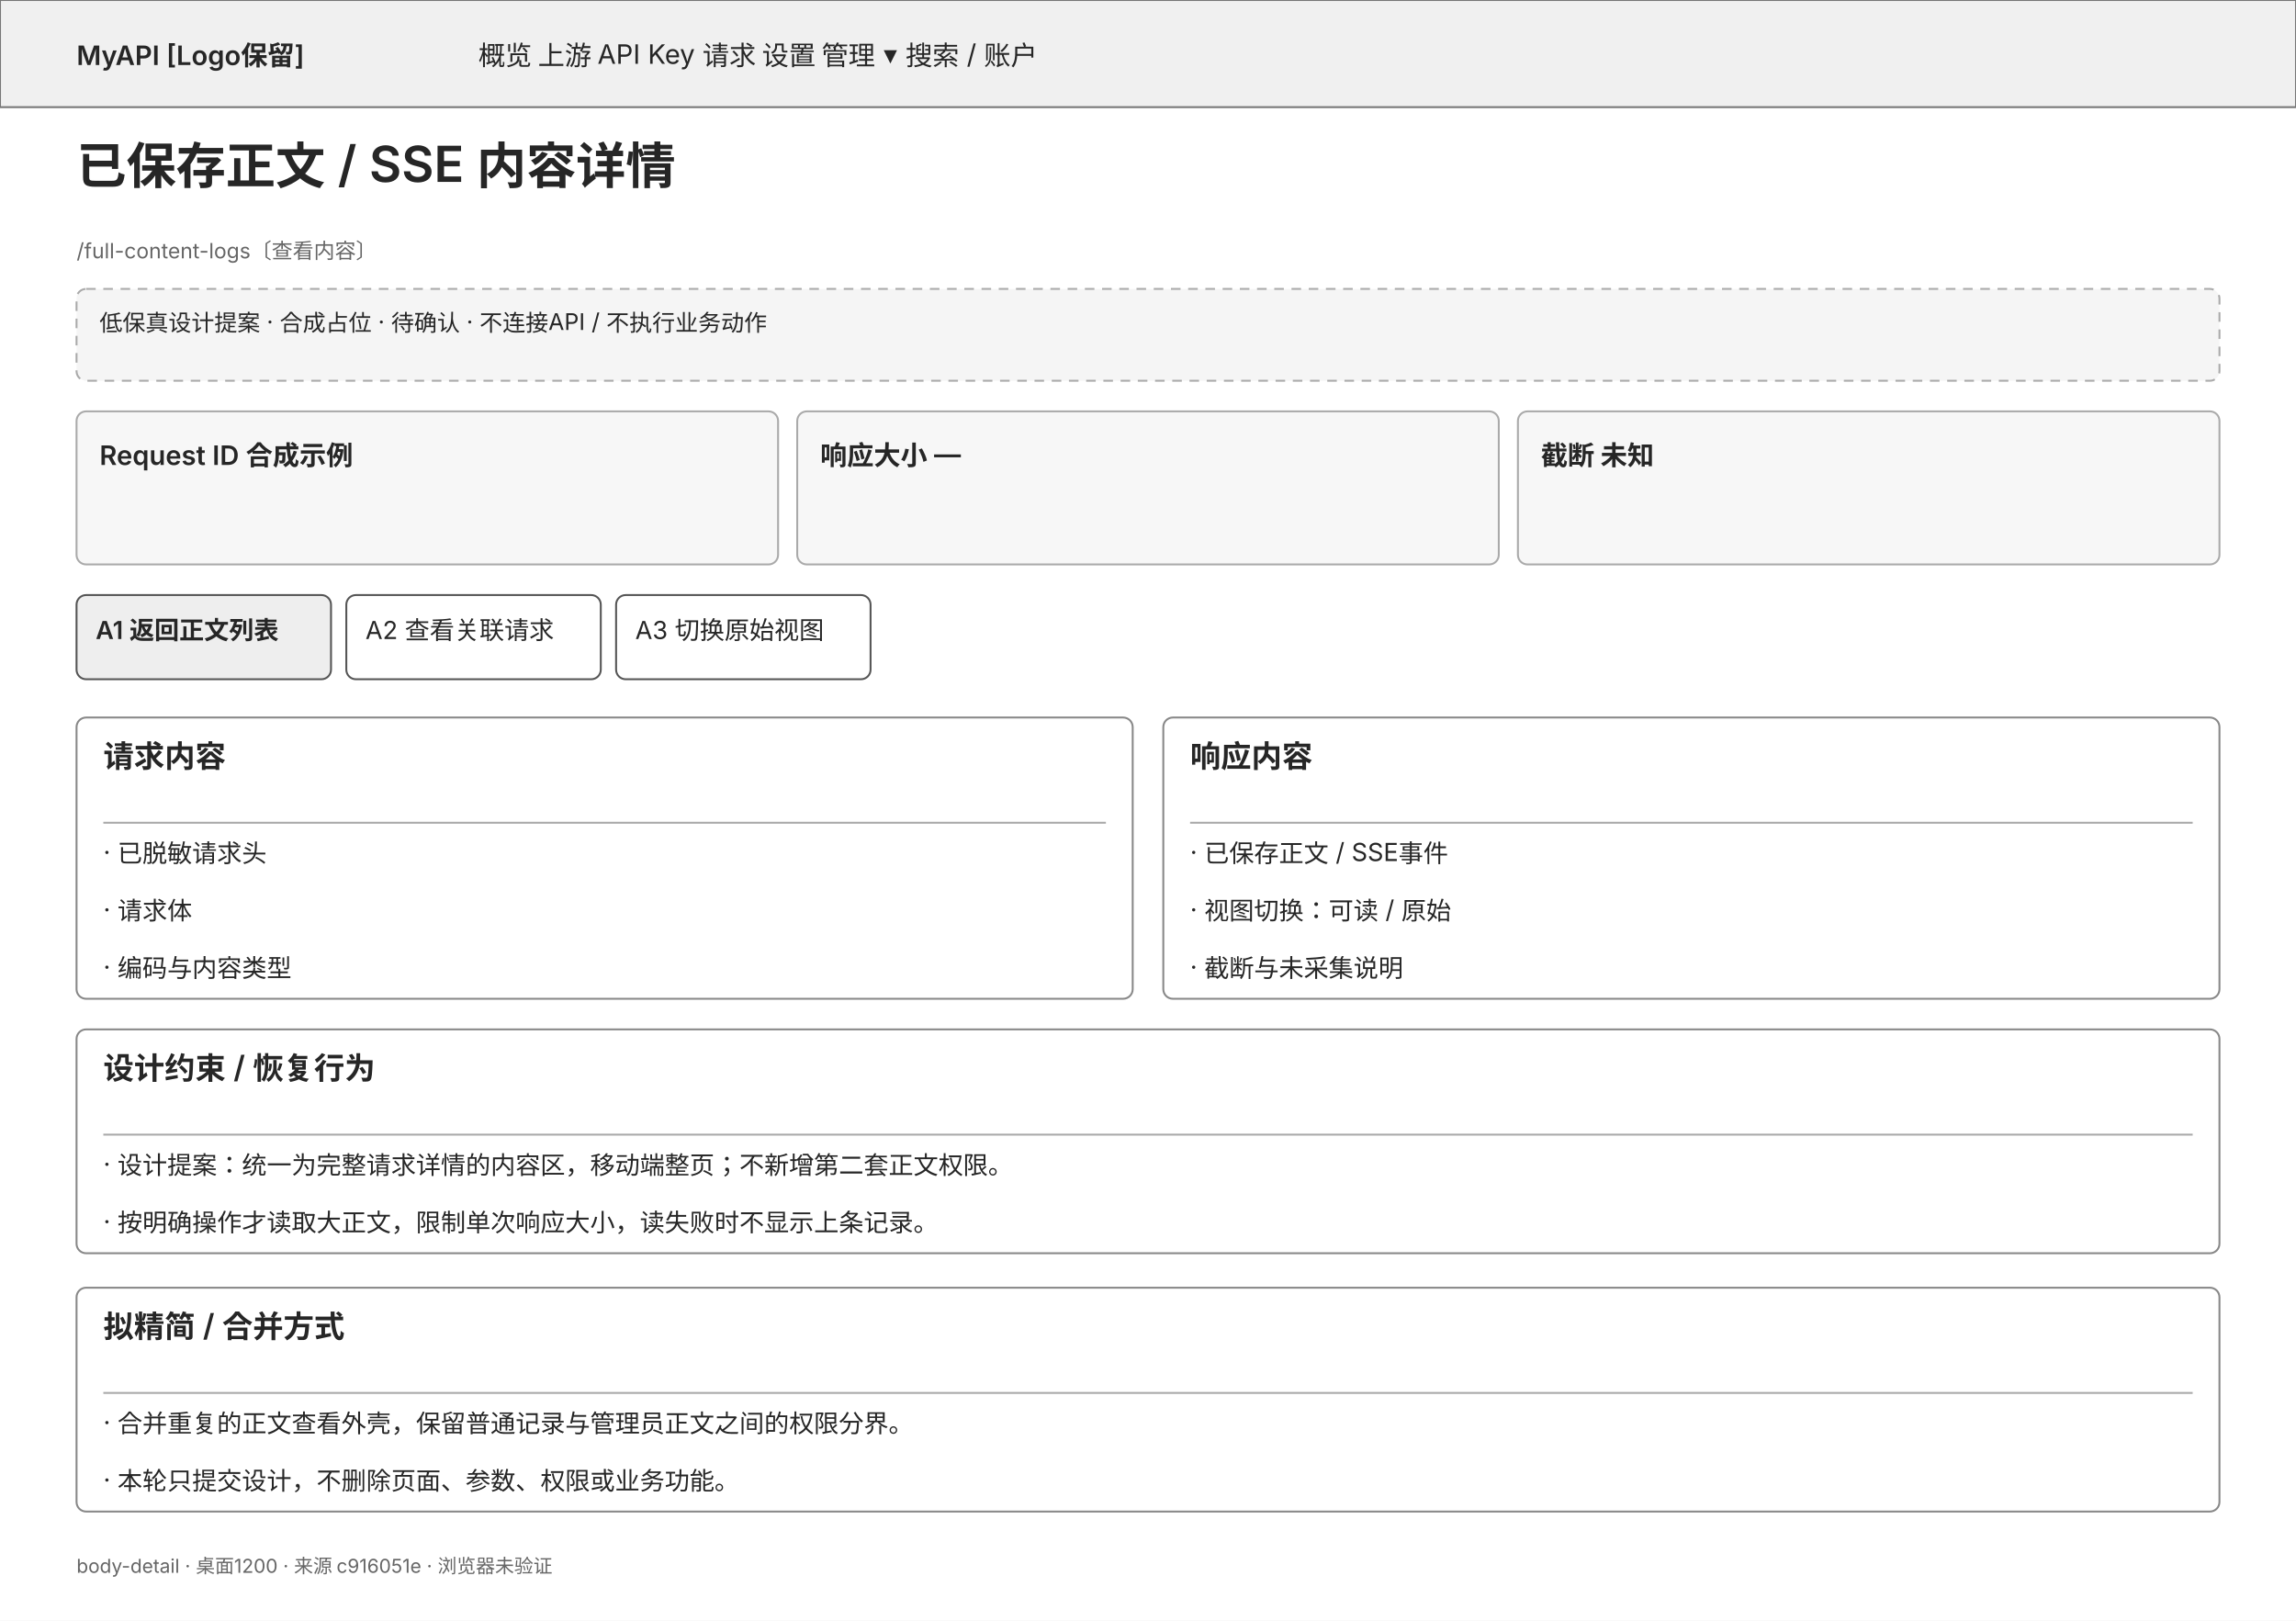
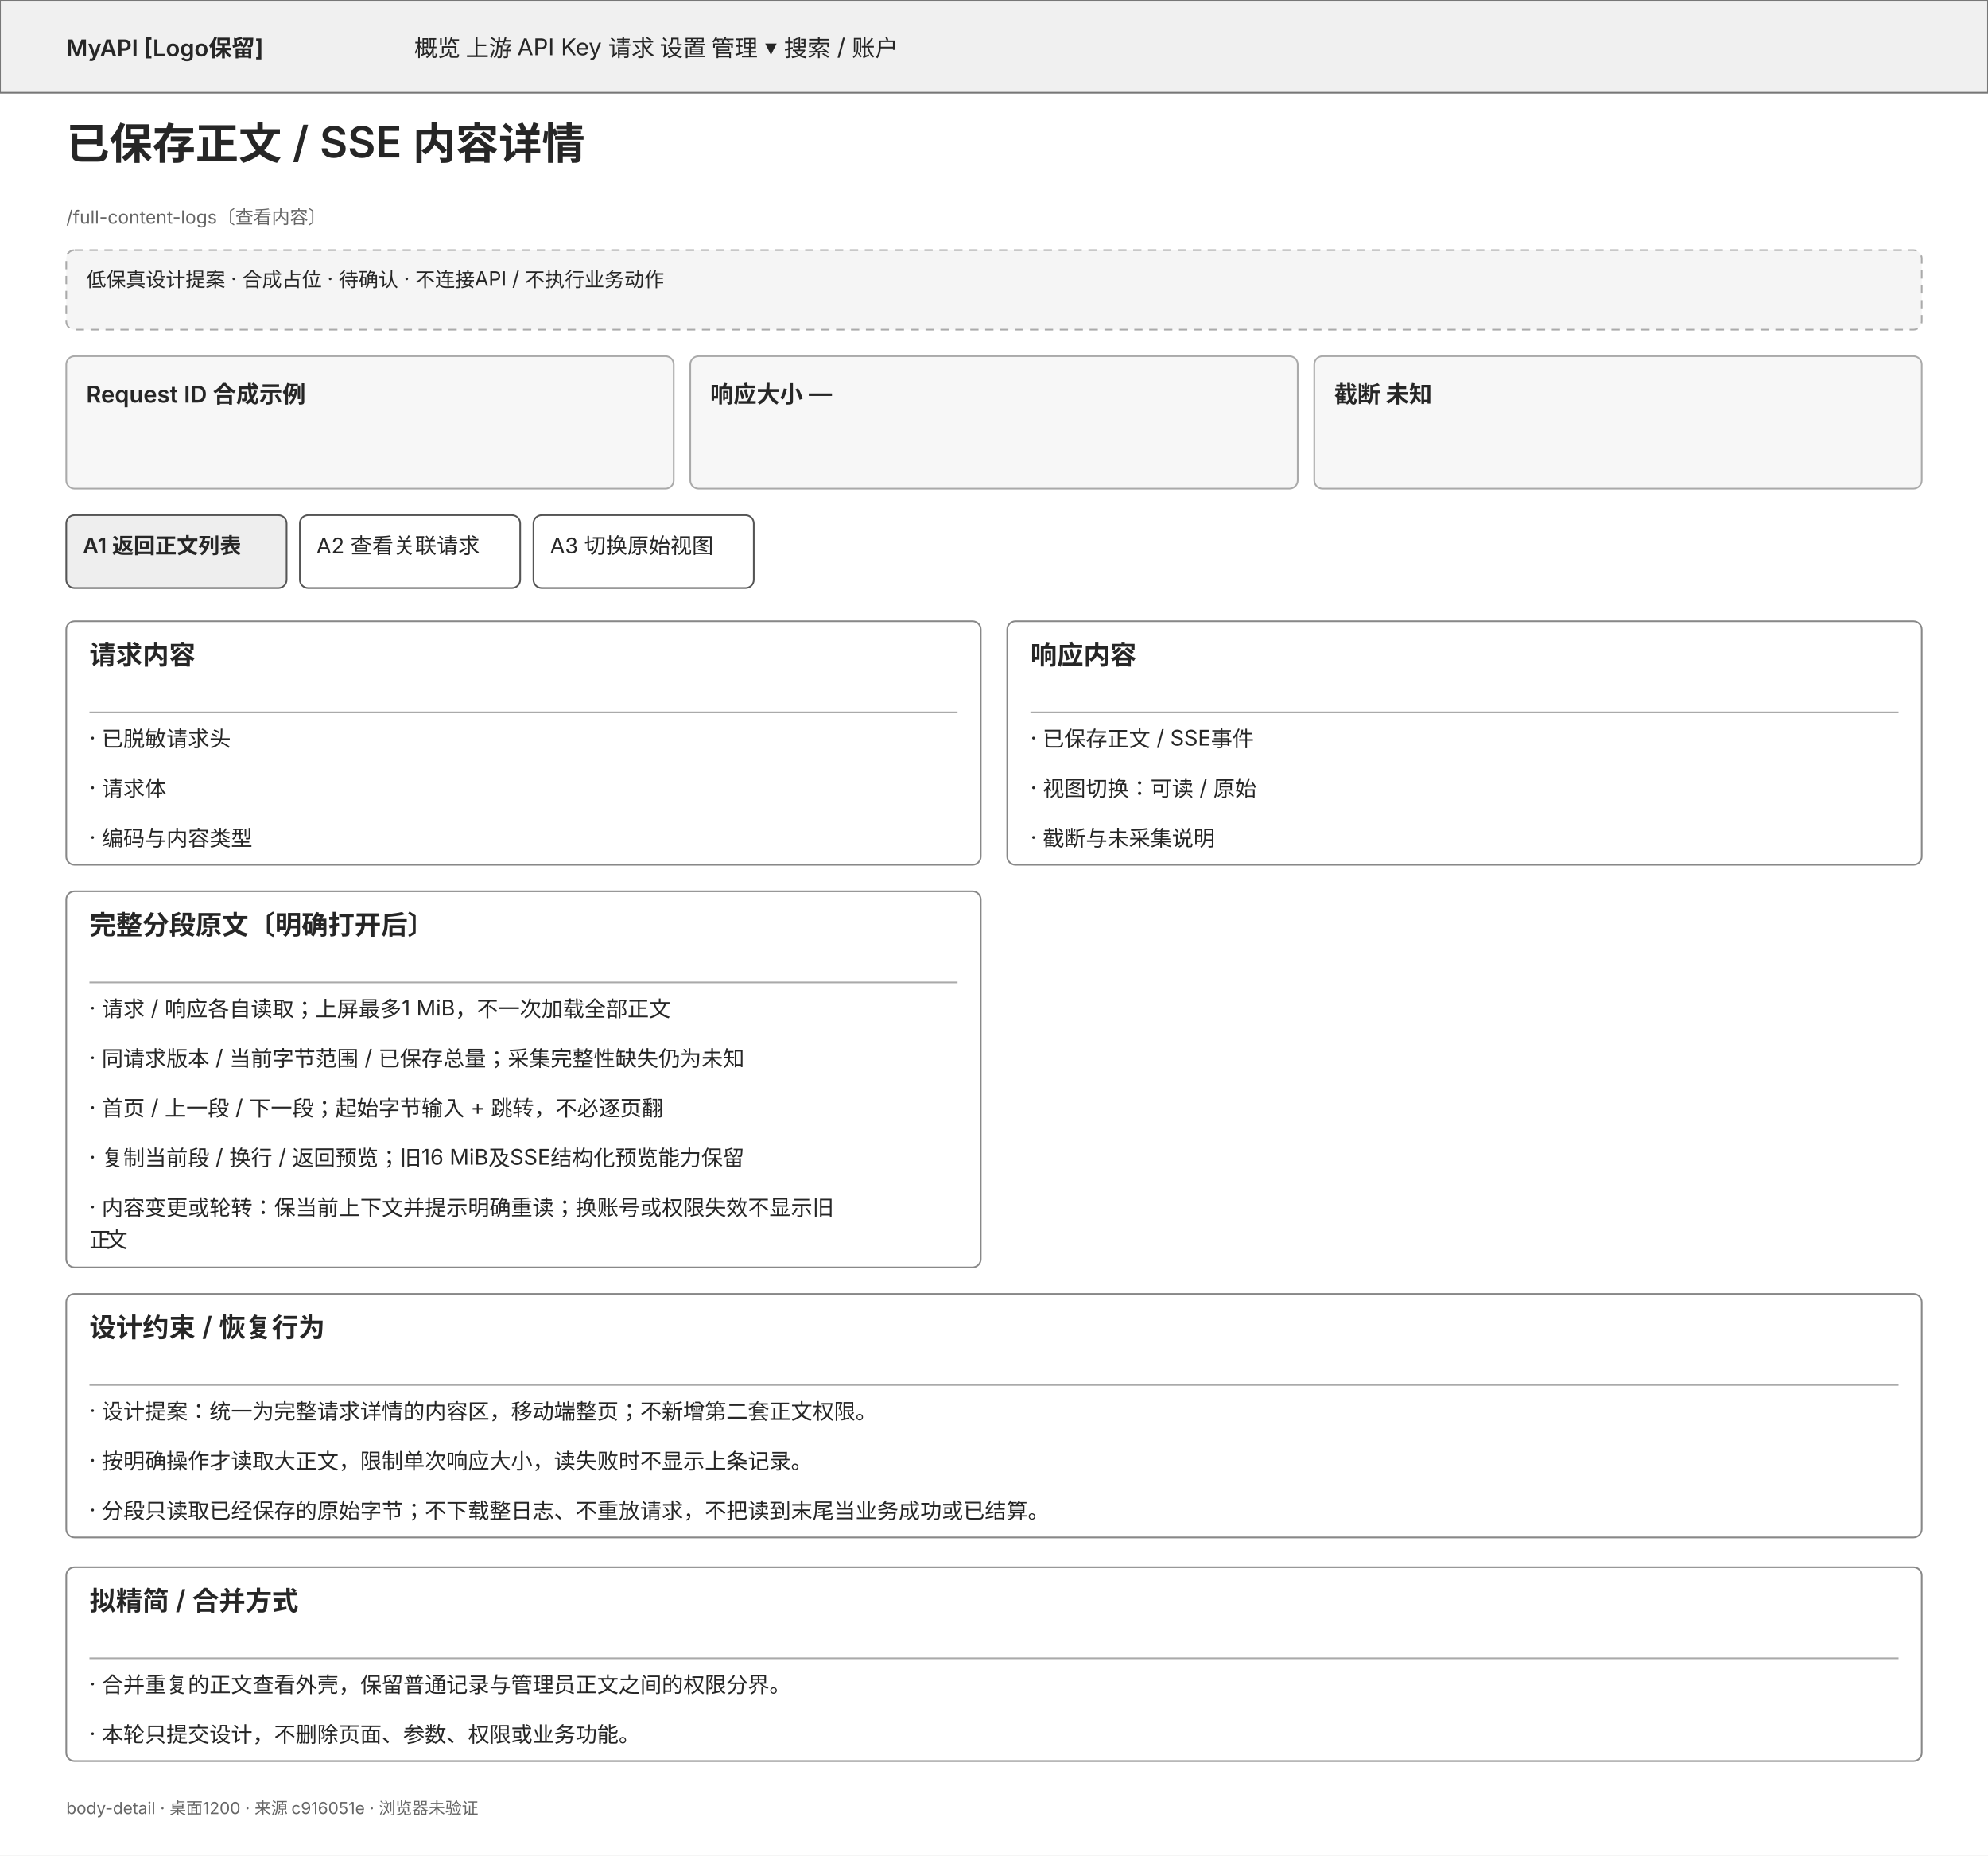
- <svg xmlns="http://www.w3.org/2000/svg" width="1200" height="847" viewBox="0 0 1200 847" role="img" aria-labelledby="title desc">
+ <svg xmlns="http://www.w3.org/2000/svg" width="1200" height="1120" viewBox="0 0 1200 1120" role="img" aria-labelledby="title desc">
  <rect width="100%" height="100%" fill="#ffffff" />
  <g font-family="system-ui, -apple-system, BlinkMacSystemFont, sans-serif">
    <rect x="0" y="0" width="1200" height="56" rx="0" fill="#f0f0f0" stroke="#777777" />
    <text x="40" y="34" font-size="14" font-weight="600" fill="#262626">MyAPI  [Logo保留]</text>
    <text x="250" y="34" font-size="14" font-weight="normal" fill="#262626">概览    上游    API Key    请求    设置    管理 ▾       搜索 / 账户</text>
    <text x="40" y="96" font-size="26" font-weight="600" fill="#262626">已保存正文 / SSE 内容详情</text>
    <text x="40" y="135" font-size="11" font-weight="normal" fill="#666666">/full-content-logs〔查看内容〕</text>
    <rect x="40" y="151" width="1120" height="48" rx="5" fill="#f5f5f5" stroke="#aaaaaa" stroke-dasharray="5 4" />
    <text x="52" y="173" font-size="12" font-weight="normal" fill="#262626">低保真设计提案 · 合成占位 · 待确认 · 不连接API / 不执行业务动作</text>
    <rect x="40.0" y="215" width="366.667" height="80" rx="5" fill="#f7f7f7" stroke="#aaaaaa" />
    <text x="52.0" y="243" font-size="14" font-weight="600" fill="#262626">Request ID 合成示例</text>
    <rect x="416.667" y="215" width="366.667" height="80" rx="5" fill="#f7f7f7" stroke="#aaaaaa" />
    <text x="428.667" y="243" font-size="14" font-weight="600" fill="#262626">响应大小 —</text>
    <rect x="793.333" y="215" width="366.667" height="80" rx="5" fill="#f7f7f7" stroke="#aaaaaa" />
    <text x="805.333" y="243" font-size="14" font-weight="600" fill="#262626">截断 未知</text>
    <rect x="40" y="311" width="133" height="44" rx="5" fill="#eeeeee" stroke="#555555" />
    <text x="50" y="334" font-size="13" font-weight="600" fill="#262626">A1 返回正文列表</text>
    <rect x="181" y="311" width="133" height="44" rx="5" fill="#ffffff" stroke="#555555" />
    <text x="191" y="334" font-size="13" font-weight="normal" fill="#262626">A2 查看关联请求</text>
    <rect x="322" y="311" width="133" height="44" rx="5" fill="#ffffff" stroke="#555555" />
    <text x="332" y="334" font-size="13" font-weight="normal" fill="#262626">A3 切换原始视图</text>
    <rect x="40.0" y="375" width="552.0" height="147" rx="5" fill="#ffffff" stroke="#888888" />
    <text x="54.0" y="401" font-size="16" font-weight="600" fill="#262626">请求内容</text>
    <line x1="54.0" y1="430" x2="578.0" y2="430" stroke="#aaaaaa" />
    <text x="54.0" y="450" font-size="13" font-weight="normal" fill="#262626">· 已脱敏请求头</text>
    <text x="54.0" y="480" font-size="13" font-weight="normal" fill="#262626">· 请求体</text>
    <text x="54.0" y="510" font-size="13" font-weight="normal" fill="#262626">· 编码与内容类型</text>
    <rect x="608.0" y="375" width="552.0" height="147" rx="5" fill="#ffffff" stroke="#888888" />
    <text x="622.0" y="401" font-size="16" font-weight="600" fill="#262626">响应内容</text>
    <line x1="622.0" y1="430" x2="1146.0" y2="430" stroke="#aaaaaa" />
    <text x="622.0" y="450" font-size="13" font-weight="normal" fill="#262626">· 已保存正文 / SSE事件</text>
    <text x="622.0" y="480" font-size="13" font-weight="normal" fill="#262626">· 视图切换：可读 / 原始</text>
    <text x="622.0" y="510" font-size="13" font-weight="normal" fill="#262626">· 截断与未采集说明</text>
-     <rect x="40" y="538" width="1120" height="117" rx="5" fill="#ffffff" stroke="#888888" />
-     <text x="54" y="564" font-size="16" font-weight="600" fill="#262626">设计约束 / 恢复行为</text>
-     <line x1="54" y1="593" x2="1146" y2="593" stroke="#aaaaaa" />
-     <text x="54" y="613" font-size="13" font-weight="normal" fill="#262626">· 设计提案：统一为完整请求详情的内容区，移动端整页；不新增第二套正文权限。</text>
-     <text x="54" y="643" font-size="13" font-weight="normal" fill="#262626">· 按明确操作才读取大正文，限制单次响应大小，读失败时不显示上条记录。</text>
-     <rect x="40" y="673" width="1120" height="117" rx="5" fill="#ffffff" stroke="#888888" />
-     <text x="54" y="699" font-size="16" font-weight="600" fill="#262626">拟精简 / 合并方式</text>
-     <line x1="54" y1="728" x2="1146" y2="728" stroke="#aaaaaa" />
-     <text x="54" y="748" font-size="13" font-weight="normal" fill="#262626">· 合并重复的正文查看外壳，保留普通记录与管理员正文之间的权限分界。</text>
-     <text x="54" y="778" font-size="13" font-weight="normal" fill="#262626">· 本轮只提交设计，不删除页面、参数、权限或业务功能。</text>
-     <text x="40" y="822" font-size="10" font-weight="normal" fill="#666666">body-detail · 桌面1200 · 来源 c916051e · 浏览器未验证</text>
+     <rect x="40.0" y="538" width="552.0" height="227" rx="5" fill="#ffffff" stroke="#888888" />
+     <text x="54.0" y="564" font-size="16" font-weight="600" fill="#262626">完整分段原文〔明确打开后〕</text>
+     <line x1="54.0" y1="593" x2="578.0" y2="593" stroke="#aaaaaa" />
+     <text x="54.0" y="613" font-size="13" font-weight="normal" fill="#262626">· 请求 / 响应各自读取；上屏最多1 MiB，不一次加载全部正文</text>
+     <text x="54.0" y="643" font-size="13" font-weight="normal" fill="#262626">· 同请求版本 / 当前字节范围 / 已保存总量；采集完整性缺失仍为未知</text>
+     <text x="54.0" y="673" font-size="13" font-weight="normal" fill="#262626">· 首页 / 上一段 / 下一段；起始字节输入 + 跳转，不必逐页翻</text>
+     <text x="54.0" y="703" font-size="13" font-weight="normal" fill="#262626">· 复制当前段 / 换行 / 返回预览；旧16 MiB及SSE结构化预览能力保留</text>
+     <text x="54.0" y="733" font-size="13" font-weight="normal" fill="#262626">· 内容变更或轮转：保当前上下文并提示明确重读；换账号或权限失效不显示旧</text>
+     <text x="54.0" y="753" font-size="13" font-weight="normal" fill="#262626">正</text>
+     <text x="64.0" y="753" font-size="13" font-weight="normal" fill="#262626">文</text>
+     <rect x="40" y="781" width="1120" height="147" rx="5" fill="#ffffff" stroke="#888888" />
+     <text x="54" y="807" font-size="16" font-weight="600" fill="#262626">设计约束 / 恢复行为</text>
+     <line x1="54" y1="836" x2="1146" y2="836" stroke="#aaaaaa" />
+     <text x="54" y="856" font-size="13" font-weight="normal" fill="#262626">· 设计提案：统一为完整请求详情的内容区，移动端整页；不新增第二套正文权限。</text>
+     <text x="54" y="886" font-size="13" font-weight="normal" fill="#262626">· 按明确操作才读取大正文，限制单次响应大小，读失败时不显示上条记录。</text>
+     <text x="54" y="916" font-size="13" font-weight="normal" fill="#262626">· 分段只读取已经保存的原始字节；不下载整日志、不重放请求，不把读到末尾当业务成功或已结算。</text>
+     <rect x="40" y="946" width="1120" height="117" rx="5" fill="#ffffff" stroke="#888888" />
+     <text x="54" y="972" font-size="16" font-weight="600" fill="#262626">拟精简 / 合并方式</text>
+     <line x1="54" y1="1001" x2="1146" y2="1001" stroke="#aaaaaa" />
+     <text x="54" y="1021" font-size="13" font-weight="normal" fill="#262626">· 合并重复的正文查看外壳，保留普通记录与管理员正文之间的权限分界。</text>
+     <text x="54" y="1051" font-size="13" font-weight="normal" fill="#262626">· 本轮只提交设计，不删除页面、参数、权限或业务功能。</text>
+     <text x="40" y="1095" font-size="10" font-weight="normal" fill="#666666">body-detail · 桌面1200 · 来源 c916051e · 浏览器未验证</text>
  </g>
</svg>
